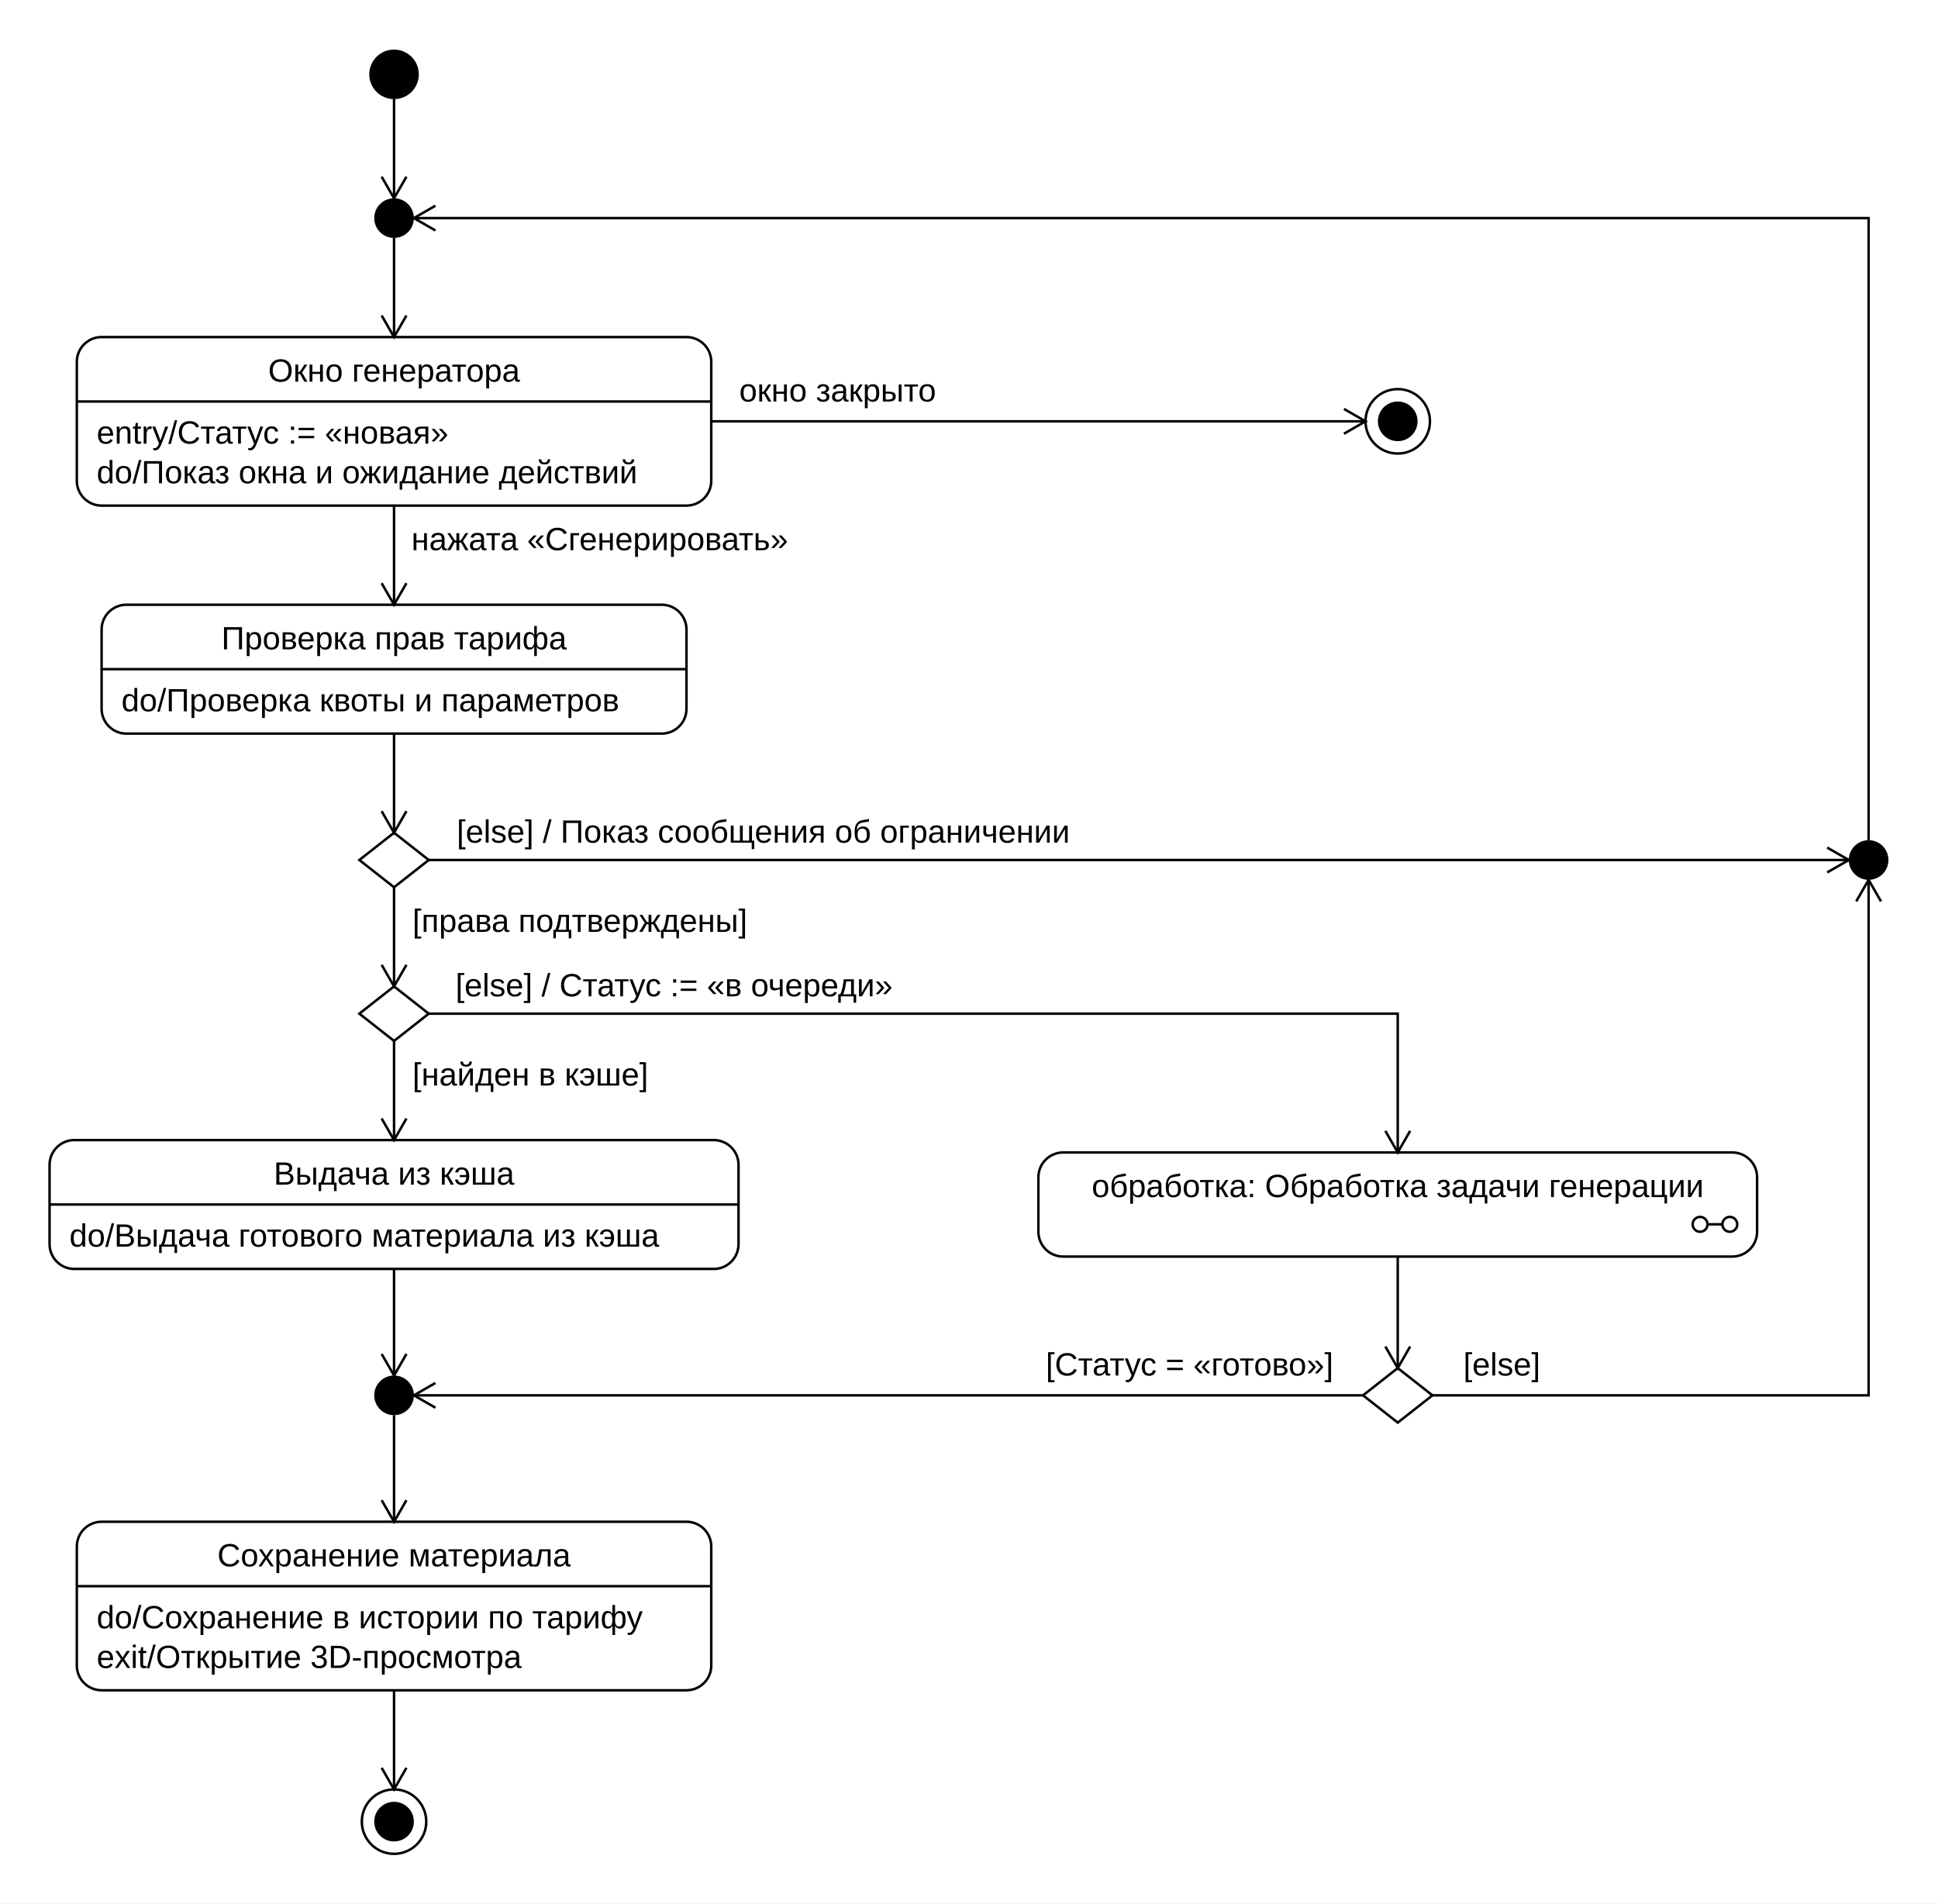
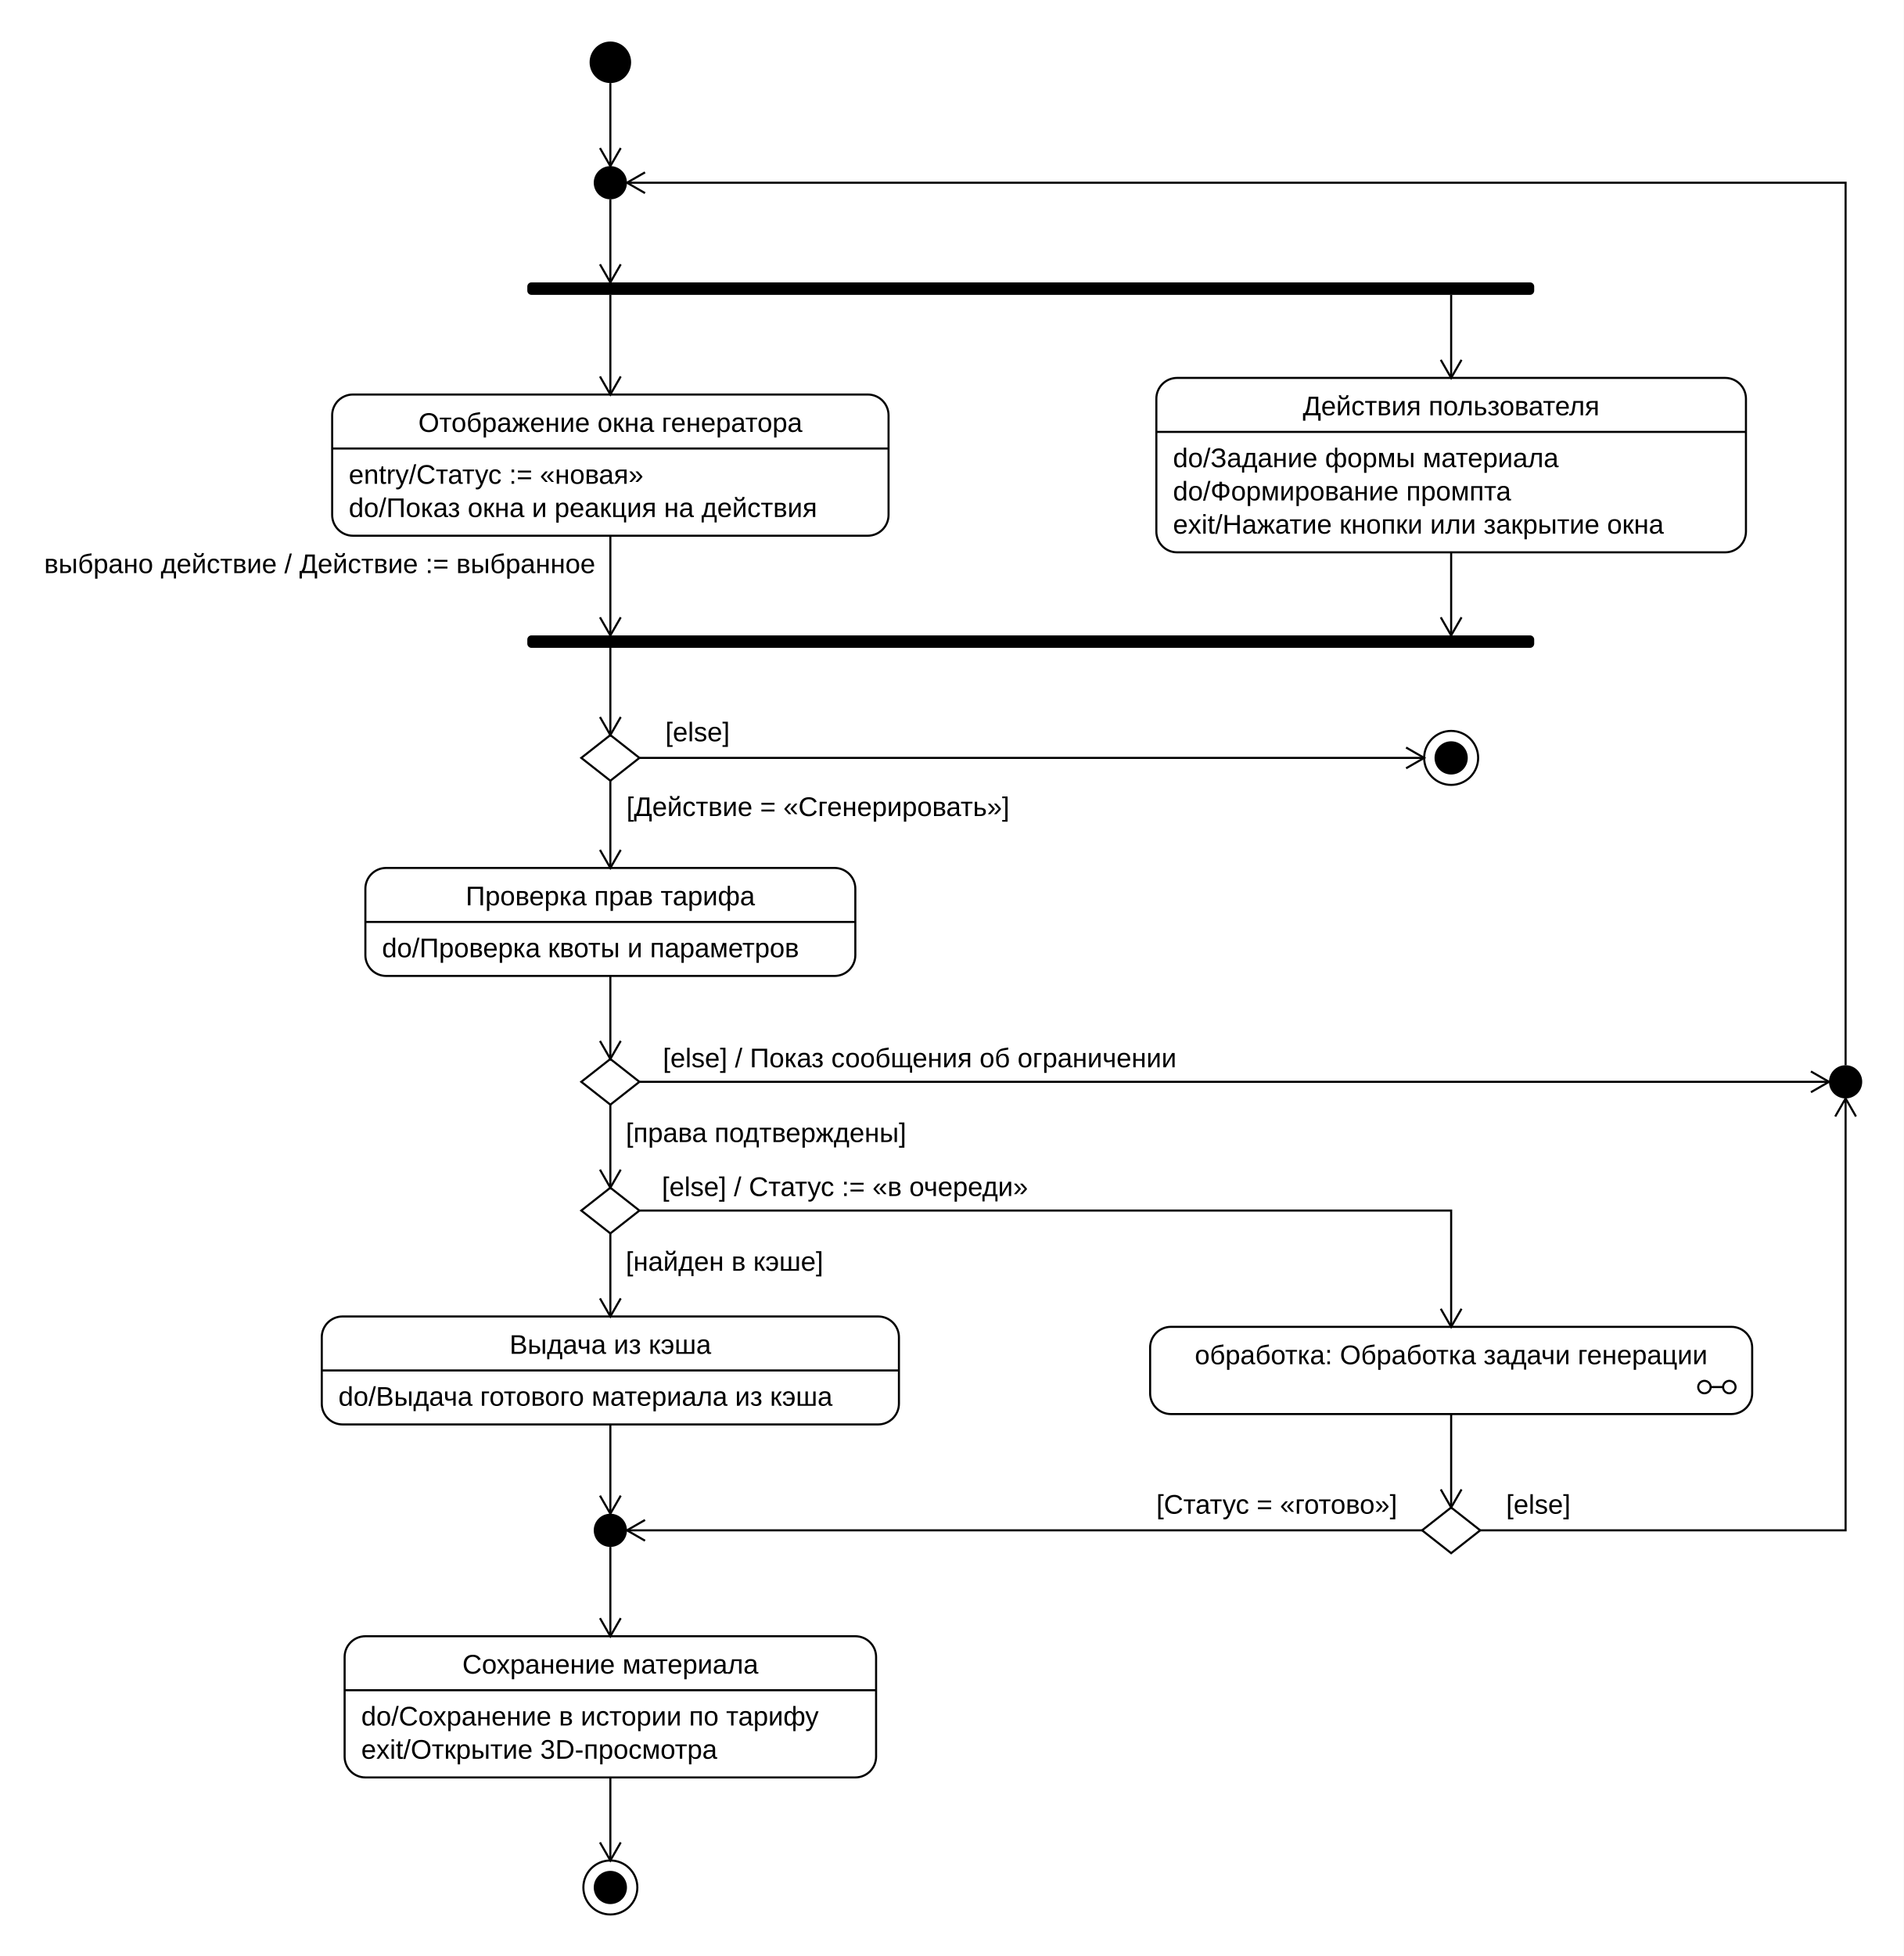
- <svg xmlns="http://www.w3.org/2000/svg" width="782" height="768" viewBox="81 52 782 768">
-   <rect x="81" y="52" width="782" height="768" fill="#fff" />
+ <svg xmlns="http://www.w3.org/2000/svg" width="917" height="942" viewBox="-54 52 917 942">
+   <rect x="-54" y="52" width="917" height="942" fill="#fff" />
  <circle cx="240.0" cy="82.0" r="10.0" fill="#000" />
  <circle cx="240.0" cy="140.0" r="8.0" fill="#000" />
-   <rect x="112" y="188" width="256" height="68" rx="10" ry="10" fill="#fff" stroke="#000" />
-   <text x="240.0" y="206.0" font-family="Arial, Helvetica, sans-serif" font-size="13" text-anchor="middle" font-weight="normal" fill="#000">Окно генератора</text>
-   <line x1="112" y1="214" x2="368" y2="214" stroke="#000" />
-   <text x="120.0" y="231.0" font-family="Arial, Helvetica, sans-serif" font-size="13" text-anchor="start" font-weight="normal" fill="#000">entry/Статус := «новая»</text>
-   <text x="120.0" y="247.0" font-family="Arial, Helvetica, sans-serif" font-size="13" text-anchor="start" font-weight="normal" fill="#000">do/Показ окна и ожидание действий</text>
-   <circle cx="645.0" cy="222.0" r="13.0" fill="#fff" stroke="#000" />
-   <circle cx="645.0" cy="222.0" r="8.0" fill="#000" />
-   <rect x="122" y="296" width="236" height="52" rx="10" ry="10" fill="#fff" stroke="#000" />
-   <text x="240.0" y="314.0" font-family="Arial, Helvetica, sans-serif" font-size="13" text-anchor="middle" font-weight="normal" fill="#000">Проверка прав тарифа</text>
-   <line x1="122" y1="322" x2="358" y2="322" stroke="#000" />
-   <text x="130.0" y="339.0" font-family="Arial, Helvetica, sans-serif" font-size="13" text-anchor="start" font-weight="normal" fill="#000">do/Проверка квоты и параметров</text>
-   <polygon points="226,399.0 240.0,388 254,399.0 240.0,410" fill="#fff" stroke="#000" />
-   <circle cx="835.0" cy="399.0" r="8.0" fill="#000" />
-   <polygon points="226,461.0 240.0,450 254,461.0 240.0,472" fill="#fff" stroke="#000" />
-   <rect x="101" y="512" width="278" height="52" rx="10" ry="10" fill="#fff" stroke="#000" />
-   <text x="240.0" y="530.0" font-family="Arial, Helvetica, sans-serif" font-size="13" text-anchor="middle" font-weight="normal" fill="#000">Выдача из кэша</text>
-   <line x1="101" y1="538" x2="379" y2="538" stroke="#000" />
-   <text x="109.0" y="555.0" font-family="Arial, Helvetica, sans-serif" font-size="13" text-anchor="start" font-weight="normal" fill="#000">do/Выдача готового материала из кэша</text>
-   <rect x="500" y="517" width="290" height="42" rx="10" ry="10" fill="#fff" stroke="#000" />
-   <text x="645.0" y="535.0" font-family="Arial, Helvetica, sans-serif" font-size="13" text-anchor="middle" font-weight="normal" fill="#000">обработка: Обработка задачи генерации</text>
-   <ellipse cx="767" cy="546" rx="3" ry="3" fill="none" stroke="#000" />
-   <line x1="770" y1="546" x2="776" y2="546" stroke="#000" />
-   <ellipse cx="779" cy="546" rx="3" ry="3" fill="none" stroke="#000" />
-   <circle cx="240.0" cy="615.0" r="8.0" fill="#000" />
-   <polygon points="631,615.0 645.0,604 659,615.0 645.0,626" fill="#fff" stroke="#000" />
-   <rect x="112" y="666" width="256" height="68" rx="10" ry="10" fill="#fff" stroke="#000" />
-   <text x="240.0" y="684.0" font-family="Arial, Helvetica, sans-serif" font-size="13" text-anchor="middle" font-weight="normal" fill="#000">Сохранение материала</text>
-   <line x1="112" y1="692" x2="368" y2="692" stroke="#000" />
-   <text x="120.0" y="709.0" font-family="Arial, Helvetica, sans-serif" font-size="13" text-anchor="start" font-weight="normal" fill="#000">do/Сохранение в истории по тарифу</text>
-   <text x="120.0" y="725.0" font-family="Arial, Helvetica, sans-serif" font-size="13" text-anchor="start" font-weight="normal" fill="#000">exit/Открытие 3D-просмотра</text>
-   <circle cx="240.0" cy="787.0" r="13.0" fill="#fff" stroke="#000" />
-   <circle cx="240.0" cy="787.0" r="8.0" fill="#000" />
+   <rect x="200" y="188" width="485" height="6" rx="2" fill="#000" />
+   <rect x="106" y="242" width="268" height="68" rx="10" ry="10" fill="#fff" stroke="#000" />
+   <text x="240.0" y="260.0" font-family="Arial, Helvetica, sans-serif" font-size="13" text-anchor="middle" font-weight="normal" fill="#000">Отображение окна генератора</text>
+   <line x1="106" y1="268" x2="374" y2="268" stroke="#000" />
+   <text x="114.0" y="285.0" font-family="Arial, Helvetica, sans-serif" font-size="13" text-anchor="start" font-weight="normal" fill="#000">entry/Статус := «новая»</text>
+   <text x="114.0" y="301.0" font-family="Arial, Helvetica, sans-serif" font-size="13" text-anchor="start" font-weight="normal" fill="#000">do/Показ окна и реакция на действия</text>
+   <rect x="503" y="234" width="284" height="84" rx="10" ry="10" fill="#fff" stroke="#000" />
+   <text x="645.0" y="252.0" font-family="Arial, Helvetica, sans-serif" font-size="13" text-anchor="middle" font-weight="normal" fill="#000">Действия пользователя</text>
+   <line x1="503" y1="260" x2="787" y2="260" stroke="#000" />
+   <text x="511.0" y="277.0" font-family="Arial, Helvetica, sans-serif" font-size="13" text-anchor="start" font-weight="normal" fill="#000">do/Задание формы материала</text>
+   <text x="511.0" y="293.0" font-family="Arial, Helvetica, sans-serif" font-size="13" text-anchor="start" font-weight="normal" fill="#000">do/Формирование промпта</text>
+   <text x="511.0" y="309.0" font-family="Arial, Helvetica, sans-serif" font-size="13" text-anchor="start" font-weight="normal" fill="#000">exit/Нажатие кнопки или закрытие окна</text>
+   <rect x="200" y="358" width="485" height="6" rx="2" fill="#000" />
+   <polygon points="226,417.0 240.0,406 254,417.0 240.0,428" fill="#fff" stroke="#000" />
+   <circle cx="645.0" cy="417.0" r="13.0" fill="#fff" stroke="#000" />
+   <circle cx="645.0" cy="417.0" r="8.0" fill="#000" />
+   <rect x="122" y="470" width="236" height="52" rx="10" ry="10" fill="#fff" stroke="#000" />
+   <text x="240.0" y="488.0" font-family="Arial, Helvetica, sans-serif" font-size="13" text-anchor="middle" font-weight="normal" fill="#000">Проверка прав тарифа</text>
+   <line x1="122" y1="496" x2="358" y2="496" stroke="#000" />
+   <text x="130.0" y="513.0" font-family="Arial, Helvetica, sans-serif" font-size="13" text-anchor="start" font-weight="normal" fill="#000">do/Проверка квоты и параметров</text>
+   <polygon points="226,573.0 240.0,562 254,573.0 240.0,584" fill="#fff" stroke="#000" />
+   <circle cx="835.0" cy="573.0" r="8.0" fill="#000" />
+   <polygon points="226,635.0 240.0,624 254,635.0 240.0,646" fill="#fff" stroke="#000" />
+   <rect x="101" y="686" width="278" height="52" rx="10" ry="10" fill="#fff" stroke="#000" />
+   <text x="240.0" y="704.0" font-family="Arial, Helvetica, sans-serif" font-size="13" text-anchor="middle" font-weight="normal" fill="#000">Выдача из кэша</text>
+   <line x1="101" y1="712" x2="379" y2="712" stroke="#000" />
+   <text x="109.0" y="729.0" font-family="Arial, Helvetica, sans-serif" font-size="13" text-anchor="start" font-weight="normal" fill="#000">do/Выдача готового материала из кэша</text>
+   <rect x="500" y="691" width="290" height="42" rx="10" ry="10" fill="#fff" stroke="#000" />
+   <text x="645.0" y="709.0" font-family="Arial, Helvetica, sans-serif" font-size="13" text-anchor="middle" font-weight="normal" fill="#000">обработка: Обработка задачи генерации</text>
+   <ellipse cx="767" cy="720" rx="3" ry="3" fill="none" stroke="#000" />
+   <line x1="770" y1="720" x2="776" y2="720" stroke="#000" />
+   <ellipse cx="779" cy="720" rx="3" ry="3" fill="none" stroke="#000" />
+   <circle cx="240.0" cy="789.0" r="8.0" fill="#000" />
+   <polygon points="631,789.0 645.0,778 659,789.0 645.0,800" fill="#fff" stroke="#000" />
+   <rect x="112" y="840" width="256" height="68" rx="10" ry="10" fill="#fff" stroke="#000" />
+   <text x="240.0" y="858.0" font-family="Arial, Helvetica, sans-serif" font-size="13" text-anchor="middle" font-weight="normal" fill="#000">Сохранение материала</text>
+   <line x1="112" y1="866" x2="368" y2="866" stroke="#000" />
+   <text x="120.0" y="883.0" font-family="Arial, Helvetica, sans-serif" font-size="13" text-anchor="start" font-weight="normal" fill="#000">do/Сохранение в истории по тарифу</text>
+   <text x="120.0" y="899.0" font-family="Arial, Helvetica, sans-serif" font-size="13" text-anchor="start" font-weight="normal" fill="#000">exit/Открытие 3D-просмотра</text>
+   <circle cx="240.0" cy="961.0" r="13.0" fill="#fff" stroke="#000" />
+   <circle cx="240.0" cy="961.0" r="8.0" fill="#000" />
+   <path d="M240.0,194.0 L240.0,242.0" fill="none" stroke="#000" />
+   <path d="M235.0,233.3 L240.0,242.0 L245.0,233.3" fill="none" stroke="#000" />
+   <path d="M645.0,194.0 L645.0,234.0" fill="none" stroke="#000" />
+   <path d="M640.0,225.3 L645.0,234.0 L650.0,225.3" fill="none" stroke="#000" />
+   <path d="M240.0,310.0 L240.0,358.0" fill="none" stroke="#000" />
+   <path d="M235.0,349.3 L240.0,358.0 L245.0,349.3" fill="none" stroke="#000" />
+   <path d="M645.0,318.0 L645.0,358.0" fill="none" stroke="#000" />
+   <path d="M640.0,349.3 L645.0,358.0 L650.0,349.3" fill="none" stroke="#000" />
  <path d="M240.0,92.0 L240.0,132.0" fill="none" stroke="#000" />
  <path d="M235.0,123.3 L240.0,132.0 L245.0,123.3" fill="none" stroke="#000" />
  <path d="M240.0,148.0 L240.0,188.0" fill="none" stroke="#000" />
  <path d="M235.0,179.3 L240.0,188.0 L245.0,179.3" fill="none" stroke="#000" />
-   <path d="M240.0,256.0 L240.0,296.0" fill="none" stroke="#000" />
-   <path d="M235.0,287.3 L240.0,296.0 L245.0,287.3" fill="none" stroke="#000" />
-   <path d="M368.0,222.0 L632.0,222.0" fill="none" stroke="#000" />
-   <path d="M623.3,227.0 L632.0,222.0 L623.3,217.0" fill="none" stroke="#000" />
-   <path d="M240.0,348.0 L240.0,388.0" fill="none" stroke="#000" />
-   <path d="M235.0,379.3 L240.0,388.0 L245.0,379.3" fill="none" stroke="#000" />
-   <path d="M240.0,410.0 L240.0,450.0" fill="none" stroke="#000" />
-   <path d="M235.0,441.3 L240.0,450.0 L245.0,441.3" fill="none" stroke="#000" />
-   <path d="M254.0,399.0 L827.0,399.0" fill="none" stroke="#000" />
-   <path d="M818.3,404.0 L827.0,399.0 L818.3,394.0" fill="none" stroke="#000" />
-   <path d="M240.0,472.0 L240.0,512.0" fill="none" stroke="#000" />
-   <path d="M235.0,503.3 L240.0,512.0 L245.0,503.3" fill="none" stroke="#000" />
-   <path d="M254.0,461.0 L645.0,461.0 L645.0,517.0" fill="none" stroke="#000" />
-   <path d="M640.0,508.3 L645.0,517.0 L650.0,508.3" fill="none" stroke="#000" />
-   <path d="M645.0,559.0 L645.0,604.0" fill="none" stroke="#000" />
-   <path d="M640.0,595.3 L645.0,604.0 L650.0,595.3" fill="none" stroke="#000" />
-   <path d="M631.0,615.0 L248.0,615.0" fill="none" stroke="#000" />
-   <path d="M256.7,610.0 L248.0,615.0 L256.7,620.0" fill="none" stroke="#000" />
-   <path d="M659.0,615.0 L835.0,615.0 L835.0,407.0" fill="none" stroke="#000" />
-   <path d="M840.0,415.7 L835.0,407.0 L830.0,415.7" fill="none" stroke="#000" />
-   <path d="M240.0,564.0 L240.0,607.0" fill="none" stroke="#000" />
-   <path d="M235.0,598.3 L240.0,607.0 L245.0,598.3" fill="none" stroke="#000" />
-   <path d="M240.0,623.0 L240.0,666.0" fill="none" stroke="#000" />
-   <path d="M235.0,657.3 L240.0,666.0 L245.0,657.3" fill="none" stroke="#000" />
-   <path d="M240.0,734.0 L240.0,774.0" fill="none" stroke="#000" />
-   <path d="M235.0,765.3 L240.0,774.0 L245.0,765.3" fill="none" stroke="#000" />
-   <path d="M835.0,391.0 L835.0,140.0 L248.0,140.0" fill="none" stroke="#000" />
+   <path d="M240.0,364.0 L240.0,406.0" fill="none" stroke="#000" />
+   <path d="M235.0,397.3 L240.0,406.0 L245.0,397.3" fill="none" stroke="#000" />
+   <path d="M240.0,428.0 L240.0,470.0" fill="none" stroke="#000" />
+   <path d="M235.0,461.3 L240.0,470.0 L245.0,461.3" fill="none" stroke="#000" />
+   <path d="M254.0,417.0 L632.0,417.0" fill="none" stroke="#000" />
+   <path d="M623.3,422.0 L632.0,417.0 L623.3,412.0" fill="none" stroke="#000" />
+   <path d="M240.0,522.0 L240.0,562.0" fill="none" stroke="#000" />
+   <path d="M235.0,553.3 L240.0,562.0 L245.0,553.3" fill="none" stroke="#000" />
+   <path d="M240.0,584.0 L240.0,624.0" fill="none" stroke="#000" />
+   <path d="M235.0,615.3 L240.0,624.0 L245.0,615.3" fill="none" stroke="#000" />
+   <path d="M254.0,573.0 L827.0,573.0" fill="none" stroke="#000" />
+   <path d="M818.3,578.0 L827.0,573.0 L818.3,568.0" fill="none" stroke="#000" />
+   <path d="M240.0,646.0 L240.0,686.0" fill="none" stroke="#000" />
+   <path d="M235.0,677.3 L240.0,686.0 L245.0,677.3" fill="none" stroke="#000" />
+   <path d="M254.0,635.0 L645.0,635.0 L645.0,691.0" fill="none" stroke="#000" />
+   <path d="M640.0,682.3 L645.0,691.0 L650.0,682.3" fill="none" stroke="#000" />
+   <path d="M645.0,733.0 L645.0,778.0" fill="none" stroke="#000" />
+   <path d="M640.0,769.3 L645.0,778.0 L650.0,769.3" fill="none" stroke="#000" />
+   <path d="M631.0,789.0 L248.0,789.0" fill="none" stroke="#000" />
+   <path d="M256.7,784.0 L248.0,789.0 L256.7,794.0" fill="none" stroke="#000" />
+   <path d="M659.0,789.0 L835.0,789.0 L835.0,581.0" fill="none" stroke="#000" />
+   <path d="M840.0,589.7 L835.0,581.0 L830.0,589.7" fill="none" stroke="#000" />
+   <path d="M240.0,738.0 L240.0,781.0" fill="none" stroke="#000" />
+   <path d="M235.0,772.3 L240.0,781.0 L245.0,772.3" fill="none" stroke="#000" />
+   <path d="M240.0,797.0 L240.0,840.0" fill="none" stroke="#000" />
+   <path d="M235.0,831.3 L240.0,840.0 L245.0,831.3" fill="none" stroke="#000" />
+   <path d="M240.0,908.0 L240.0,948.0" fill="none" stroke="#000" />
+   <path d="M235.0,939.3 L240.0,948.0 L245.0,939.3" fill="none" stroke="#000" />
+   <path d="M835.0,565.0 L835.0,140.0 L248.0,140.0" fill="none" stroke="#000" />
  <path d="M256.7,135.0 L248.0,140.0 L256.7,145.0" fill="none" stroke="#000" />
-   <rect x="246.0" y="262.0" width="154.0" height="16" fill="#fff" fill-opacity="0.85" />
-   <text x="323.0" y="274.0" font-family="Arial, Helvetica, sans-serif" font-size="13" text-anchor="middle" font-weight="normal" fill="#000">нажата «Сгенерировать»</text>
-   <rect x="375.1" y="202.0" width="87.7" height="16" fill="#fff" fill-opacity="0.85" />
-   <text x="419.0" y="214.0" font-family="Arial, Helvetica, sans-serif" font-size="13" text-anchor="middle" font-weight="normal" fill="#000">окно закрыто</text>
-   <rect x="245.9" y="416.0" width="138.3" height="16" fill="#fff" fill-opacity="0.85" />
-   <text x="315.0" y="428.0" font-family="Arial, Helvetica, sans-serif" font-size="13" text-anchor="middle" font-weight="normal" fill="#000">[права подтверждены]</text>
-   <rect x="261.2" y="380.0" width="255.6" height="16" fill="#fff" fill-opacity="0.85" />
-   <text x="389.0" y="392.0" font-family="Arial, Helvetica, sans-serif" font-size="13" text-anchor="middle" font-weight="normal" fill="#000">[else] / Показ сообщения об ограничении</text>
-   <rect x="245.3" y="478.0" width="99.3" height="16" fill="#fff" fill-opacity="0.85" />
-   <text x="295.0" y="490.0" font-family="Arial, Helvetica, sans-serif" font-size="13" text-anchor="middle" font-weight="normal" fill="#000">[найден в кэше]</text>
-   <rect x="261.8" y="442.0" width="182.4" height="16" fill="#fff" fill-opacity="0.85" />
-   <text x="353.0" y="454.0" font-family="Arial, Helvetica, sans-serif" font-size="13" text-anchor="middle" font-weight="normal" fill="#000">[else] / Статус := «в очереди»</text>
-   <rect x="499.5" y="595.0" width="123.0" height="16" fill="#fff" fill-opacity="0.85" />
-   <text x="561.0" y="607.0" font-family="Arial, Helvetica, sans-serif" font-size="13" text-anchor="middle" font-weight="normal" fill="#000">[Статус = «готово»]</text>
-   <rect x="666.8" y="595.0" width="40.4" height="16" fill="#fff" fill-opacity="0.85" />
-   <text x="687.0" y="607.0" font-family="Arial, Helvetica, sans-serif" font-size="13" text-anchor="middle" font-weight="normal" fill="#000">[else]</text>
+   <rect x="-33.9" y="316.0" width="267.8" height="16" fill="#fff" fill-opacity="0.85" />
+   <text x="100.0" y="328.0" font-family="Arial, Helvetica, sans-serif" font-size="13" text-anchor="middle" font-weight="normal" fill="#000">выбрано действие / Действие := выбранное</text>
+   <rect x="245.8" y="433.0" width="188.4" height="16" fill="#fff" fill-opacity="0.85" />
+   <text x="340.0" y="445.0" font-family="Arial, Helvetica, sans-serif" font-size="13" text-anchor="middle" font-weight="normal" fill="#000">[Действие = «Сгенерировать»]</text>
+   <rect x="261.8" y="397.0" width="40.4" height="16" fill="#fff" fill-opacity="0.85" />
+   <text x="282.0" y="409.0" font-family="Arial, Helvetica, sans-serif" font-size="13" text-anchor="middle" font-weight="normal" fill="#000">[else]</text>
+   <rect x="245.9" y="590.0" width="138.3" height="16" fill="#fff" fill-opacity="0.85" />
+   <text x="315.0" y="602.0" font-family="Arial, Helvetica, sans-serif" font-size="13" text-anchor="middle" font-weight="normal" fill="#000">[права подтверждены]</text>
+   <rect x="261.2" y="554.0" width="255.6" height="16" fill="#fff" fill-opacity="0.85" />
+   <text x="389.0" y="566.0" font-family="Arial, Helvetica, sans-serif" font-size="13" text-anchor="middle" font-weight="normal" fill="#000">[else] / Показ сообщения об ограничении</text>
+   <rect x="245.3" y="652.0" width="99.3" height="16" fill="#fff" fill-opacity="0.85" />
+   <text x="295.0" y="664.0" font-family="Arial, Helvetica, sans-serif" font-size="13" text-anchor="middle" font-weight="normal" fill="#000">[найден в кэше]</text>
+   <rect x="261.8" y="616.0" width="182.4" height="16" fill="#fff" fill-opacity="0.85" />
+   <text x="353.0" y="628.0" font-family="Arial, Helvetica, sans-serif" font-size="13" text-anchor="middle" font-weight="normal" fill="#000">[else] / Статус := «в очереди»</text>
+   <rect x="499.5" y="769.0" width="123.0" height="16" fill="#fff" fill-opacity="0.85" />
+   <text x="561.0" y="781.0" font-family="Arial, Helvetica, sans-serif" font-size="13" text-anchor="middle" font-weight="normal" fill="#000">[Статус = «готово»]</text>
+   <rect x="666.8" y="769.0" width="40.4" height="16" fill="#fff" fill-opacity="0.85" />
+   <text x="687.0" y="781.0" font-family="Arial, Helvetica, sans-serif" font-size="13" text-anchor="middle" font-weight="normal" fill="#000">[else]</text>
</svg>
